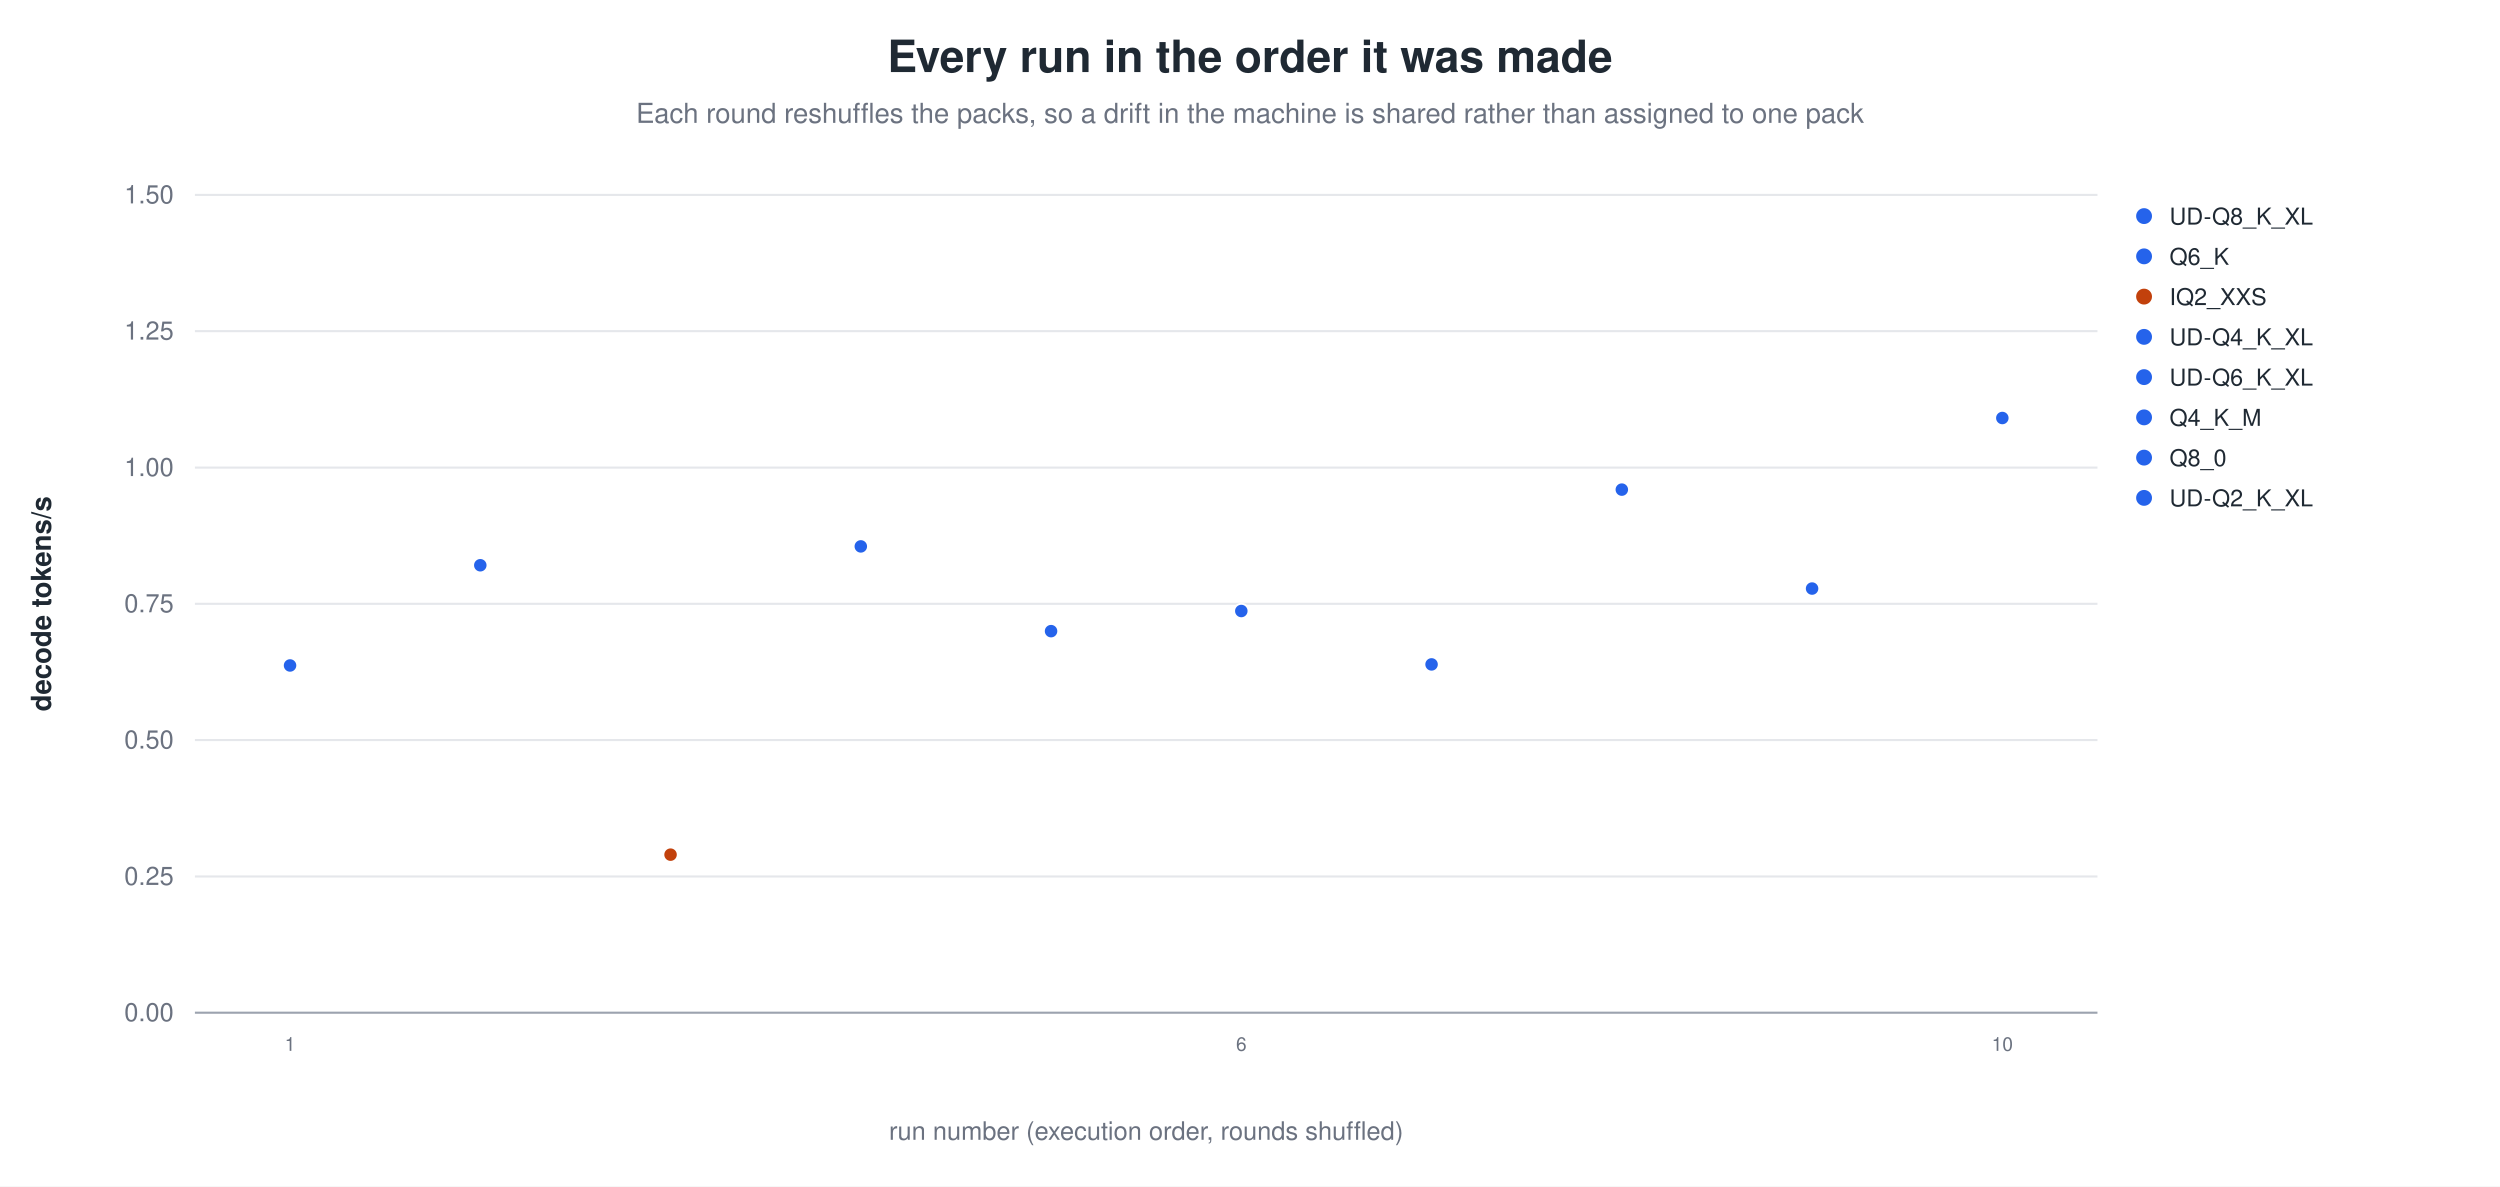
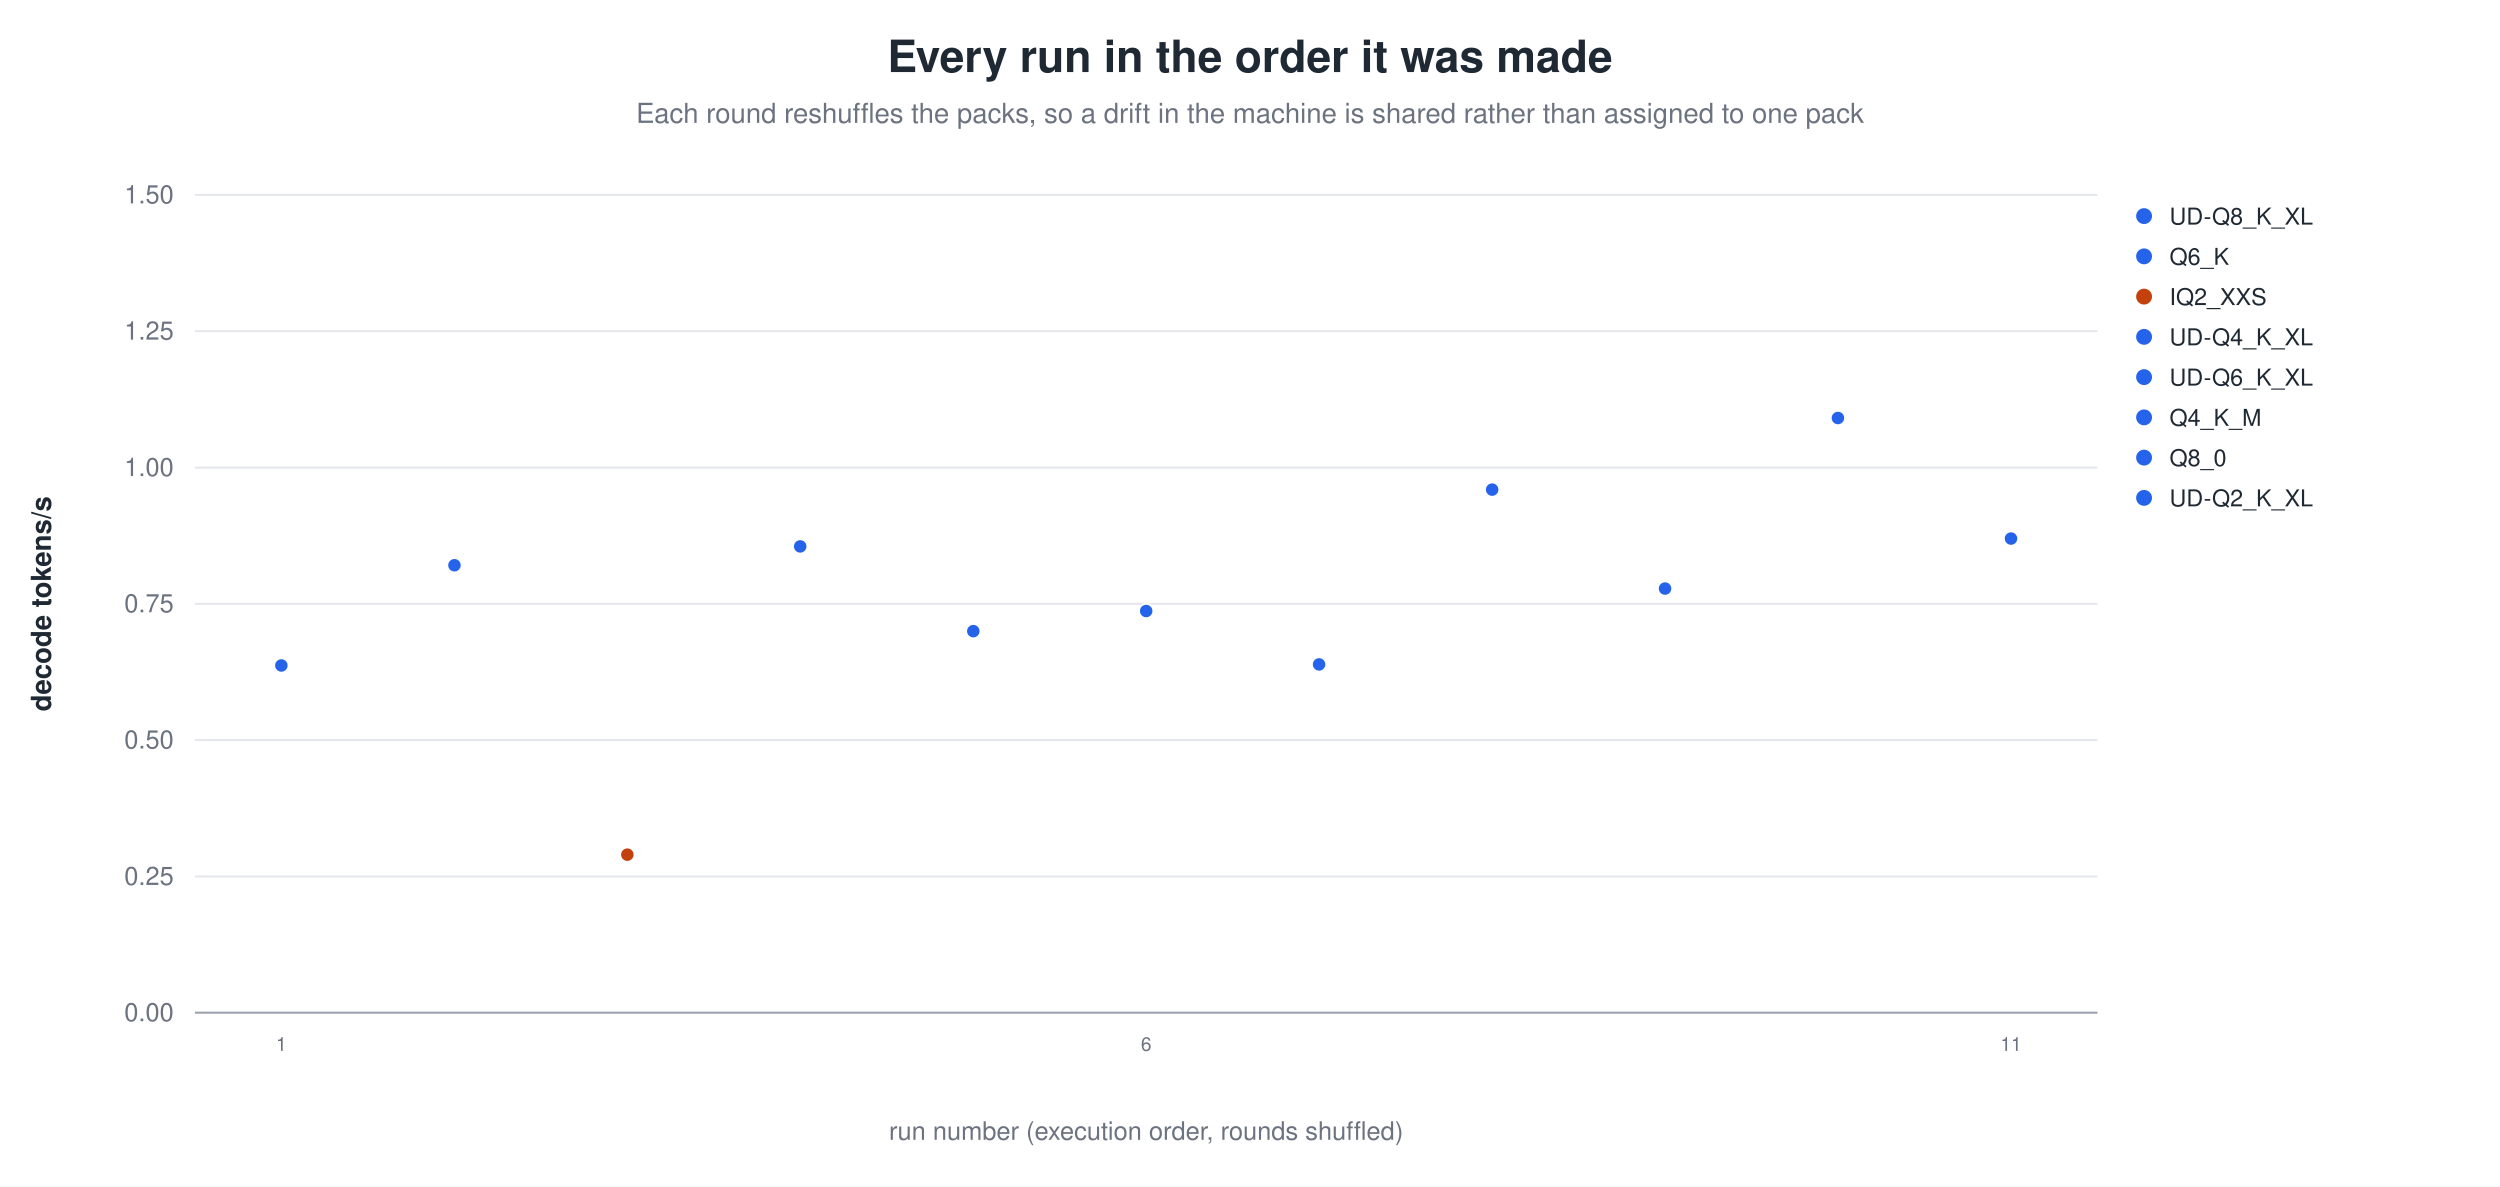
<svg xmlns="http://www.w3.org/2000/svg" width="1180" height="560" viewBox="0 0 1180 560" role="img" aria-label="Every run in the order it was made">
  <rect width="1180" height="560" fill="white" />
  <text x="590.0" y="34" text-anchor="middle" font-family="Helvetica, Arial, sans-serif" font-size="21" font-weight="600" fill="#1f2933">Every run in the order it was made</text>
  <text x="590.0" y="58" text-anchor="middle" font-family="Helvetica, Arial, sans-serif" font-size="13" fill="#6b7280">Each round reshuffles the packs, so a drift in the machine is shared rather than assigned to one pack</text>
  <line x1="92.0" y1="478.0" x2="990.0" y2="478.0" stroke="#9ca3af" stroke-width="1.0" />
  <text x="82.0" y="482.0" text-anchor="end" font-family="Helvetica, Arial, sans-serif" font-size="12" fill="#6b7280" font-weight="400">0.00</text>
  <line x1="92.0" y1="413.7" x2="990.0" y2="413.7" stroke="#e5e7eb" stroke-width="1.0" />
  <text x="82.0" y="417.7" text-anchor="end" font-family="Helvetica, Arial, sans-serif" font-size="12" fill="#6b7280" font-weight="400">0.25</text>
  <line x1="92.0" y1="349.3" x2="990.0" y2="349.3" stroke="#e5e7eb" stroke-width="1.0" />
  <text x="82.0" y="353.3" text-anchor="end" font-family="Helvetica, Arial, sans-serif" font-size="12" fill="#6b7280" font-weight="400">0.50</text>
  <line x1="92.0" y1="285.0" x2="990.0" y2="285.0" stroke="#e5e7eb" stroke-width="1.0" />
  <text x="82.0" y="289.0" text-anchor="end" font-family="Helvetica, Arial, sans-serif" font-size="12" fill="#6b7280" font-weight="400">0.75</text>
  <line x1="92.0" y1="220.7" x2="990.0" y2="220.7" stroke="#e5e7eb" stroke-width="1.0" />
  <text x="82.0" y="224.7" text-anchor="end" font-family="Helvetica, Arial, sans-serif" font-size="12" fill="#6b7280" font-weight="400">1.00</text>
  <line x1="92.0" y1="156.3" x2="990.0" y2="156.3" stroke="#e5e7eb" stroke-width="1.0" />
  <text x="82.0" y="160.3" text-anchor="end" font-family="Helvetica, Arial, sans-serif" font-size="12" fill="#6b7280" font-weight="400">1.25</text>
  <line x1="92.0" y1="92.0" x2="990.0" y2="92.0" stroke="#e5e7eb" stroke-width="1.0" />
  <text x="82.0" y="96.0" text-anchor="end" font-family="Helvetica, Arial, sans-serif" font-size="12" fill="#6b7280" font-weight="400">1.50</text>
  <text x="24.0" y="285.0" text-anchor="middle" font-family="Helvetica, Arial, sans-serif" font-size="13" fill="#1f2933" font-weight="600" transform="rotate(-90.0 24.0 285.0)">decode tokens/s</text>
-   <circle cx="136.9" cy="314.1" r="3.4" fill="#2563eb" stroke="white" stroke-width="0.9" opacity="1.00" />
-   <text x="136.9" y="496.0" text-anchor="middle" font-family="Helvetica, Arial, sans-serif" font-size="9" fill="#6b7280" font-weight="400">1</text>
-   <circle cx="226.7" cy="266.8" r="3.4" fill="#2563eb" stroke="white" stroke-width="0.9" opacity="1.00" />
-   <circle cx="316.5" cy="403.4" r="3.4" fill="#c2410c" stroke="white" stroke-width="0.9" opacity="1.00" />
-   <circle cx="406.3" cy="257.9" r="3.4" fill="#2563eb" stroke="white" stroke-width="0.9" opacity="1.00" />
-   <circle cx="496.1" cy="297.9" r="3.4" fill="#2563eb" stroke="white" stroke-width="0.9" opacity="1.00" />
-   <circle cx="585.9" cy="288.4" r="3.4" fill="#2563eb" stroke="white" stroke-width="0.9" opacity="1.00" />
-   <text x="585.9" y="496.0" text-anchor="middle" font-family="Helvetica, Arial, sans-serif" font-size="9" fill="#6b7280" font-weight="400">6</text>
-   <circle cx="675.7" cy="313.6" r="3.4" fill="#2563eb" stroke="white" stroke-width="0.9" opacity="1.00" />
-   <circle cx="765.5" cy="231.1" r="3.4" fill="#2563eb" stroke="white" stroke-width="0.9" opacity="1.00" />
-   <circle cx="855.3" cy="277.8" r="3.4" fill="#2563eb" stroke="white" stroke-width="0.9" opacity="1.00" />
-   <circle cx="945.1" cy="197.3" r="3.4" fill="#2563eb" stroke="white" stroke-width="0.9" opacity="1.00" />
-   <text x="945.1" y="496.0" text-anchor="middle" font-family="Helvetica, Arial, sans-serif" font-size="9" fill="#6b7280" font-weight="400">10</text>
+   <circle cx="132.8" cy="314.1" r="3.4" fill="#2563eb" stroke="white" stroke-width="0.9" opacity="1.00" />
+   <text x="132.8" y="496.0" text-anchor="middle" font-family="Helvetica, Arial, sans-serif" font-size="9" fill="#6b7280" font-weight="400">1</text>
+   <circle cx="214.5" cy="266.8" r="3.4" fill="#2563eb" stroke="white" stroke-width="0.9" opacity="1.00" />
+   <circle cx="296.1" cy="403.4" r="3.4" fill="#c2410c" stroke="white" stroke-width="0.9" opacity="1.00" />
+   <circle cx="377.7" cy="257.9" r="3.4" fill="#2563eb" stroke="white" stroke-width="0.9" opacity="1.00" />
+   <circle cx="459.4" cy="297.9" r="3.4" fill="#2563eb" stroke="white" stroke-width="0.9" opacity="1.00" />
+   <circle cx="541.0" cy="288.4" r="3.4" fill="#2563eb" stroke="white" stroke-width="0.9" opacity="1.00" />
+   <text x="541.0" y="496.0" text-anchor="middle" font-family="Helvetica, Arial, sans-serif" font-size="9" fill="#6b7280" font-weight="400">6</text>
+   <circle cx="622.6" cy="313.6" r="3.4" fill="#2563eb" stroke="white" stroke-width="0.9" opacity="1.00" />
+   <circle cx="704.3" cy="231.1" r="3.4" fill="#2563eb" stroke="white" stroke-width="0.9" opacity="1.00" />
+   <circle cx="785.9" cy="277.8" r="3.4" fill="#2563eb" stroke="white" stroke-width="0.9" opacity="1.00" />
+   <circle cx="867.5" cy="197.3" r="3.4" fill="#2563eb" stroke="white" stroke-width="0.9" opacity="1.00" />
+   <circle cx="949.2" cy="254.2" r="3.4" fill="#2563eb" stroke="white" stroke-width="0.9" opacity="1.00" />
+   <text x="949.2" y="496.0" text-anchor="middle" font-family="Helvetica, Arial, sans-serif" font-size="9" fill="#6b7280" font-weight="400">11</text>
  <circle cx="1012.0" cy="102.0" r="4.2" fill="#2563eb" stroke="white" stroke-width="0.9" opacity="1.00" />
  <text x="1024.0" y="106.0" text-anchor="start" font-family="Helvetica, Arial, sans-serif" font-size="11" fill="#1f2933" font-weight="400">UD-Q8_K_XL</text>
  <circle cx="1012.0" cy="121.0" r="4.2" fill="#2563eb" stroke="white" stroke-width="0.9" opacity="1.00" />
  <text x="1024.0" y="125.0" text-anchor="start" font-family="Helvetica, Arial, sans-serif" font-size="11" fill="#1f2933" font-weight="400">Q6_K</text>
  <circle cx="1012.0" cy="140.0" r="4.2" fill="#c2410c" stroke="white" stroke-width="0.9" opacity="1.00" />
  <text x="1024.0" y="144.0" text-anchor="start" font-family="Helvetica, Arial, sans-serif" font-size="11" fill="#1f2933" font-weight="400">IQ2_XXS</text>
  <circle cx="1012.0" cy="159.0" r="4.2" fill="#2563eb" stroke="white" stroke-width="0.9" opacity="1.00" />
  <text x="1024.0" y="163.0" text-anchor="start" font-family="Helvetica, Arial, sans-serif" font-size="11" fill="#1f2933" font-weight="400">UD-Q4_K_XL</text>
  <circle cx="1012.0" cy="178.0" r="4.2" fill="#2563eb" stroke="white" stroke-width="0.9" opacity="1.00" />
  <text x="1024.0" y="182.0" text-anchor="start" font-family="Helvetica, Arial, sans-serif" font-size="11" fill="#1f2933" font-weight="400">UD-Q6_K_XL</text>
  <circle cx="1012.0" cy="197.0" r="4.2" fill="#2563eb" stroke="white" stroke-width="0.9" opacity="1.00" />
  <text x="1024.0" y="201.0" text-anchor="start" font-family="Helvetica, Arial, sans-serif" font-size="11" fill="#1f2933" font-weight="400">Q4_K_M</text>
  <circle cx="1012.0" cy="216.0" r="4.2" fill="#2563eb" stroke="white" stroke-width="0.9" opacity="1.00" />
  <text x="1024.0" y="220.0" text-anchor="start" font-family="Helvetica, Arial, sans-serif" font-size="11" fill="#1f2933" font-weight="400">Q8_0</text>
  <circle cx="1012.0" cy="235.0" r="4.2" fill="#2563eb" stroke="white" stroke-width="0.9" opacity="1.00" />
  <text x="1024.0" y="239.0" text-anchor="start" font-family="Helvetica, Arial, sans-serif" font-size="11" fill="#1f2933" font-weight="400">UD-Q2_K_XL</text>
  <text x="541.0" y="538.0" text-anchor="middle" font-family="Helvetica, Arial, sans-serif" font-size="12" fill="#6b7280" font-weight="400">run number (execution order, rounds shuffled)</text>
</svg>
